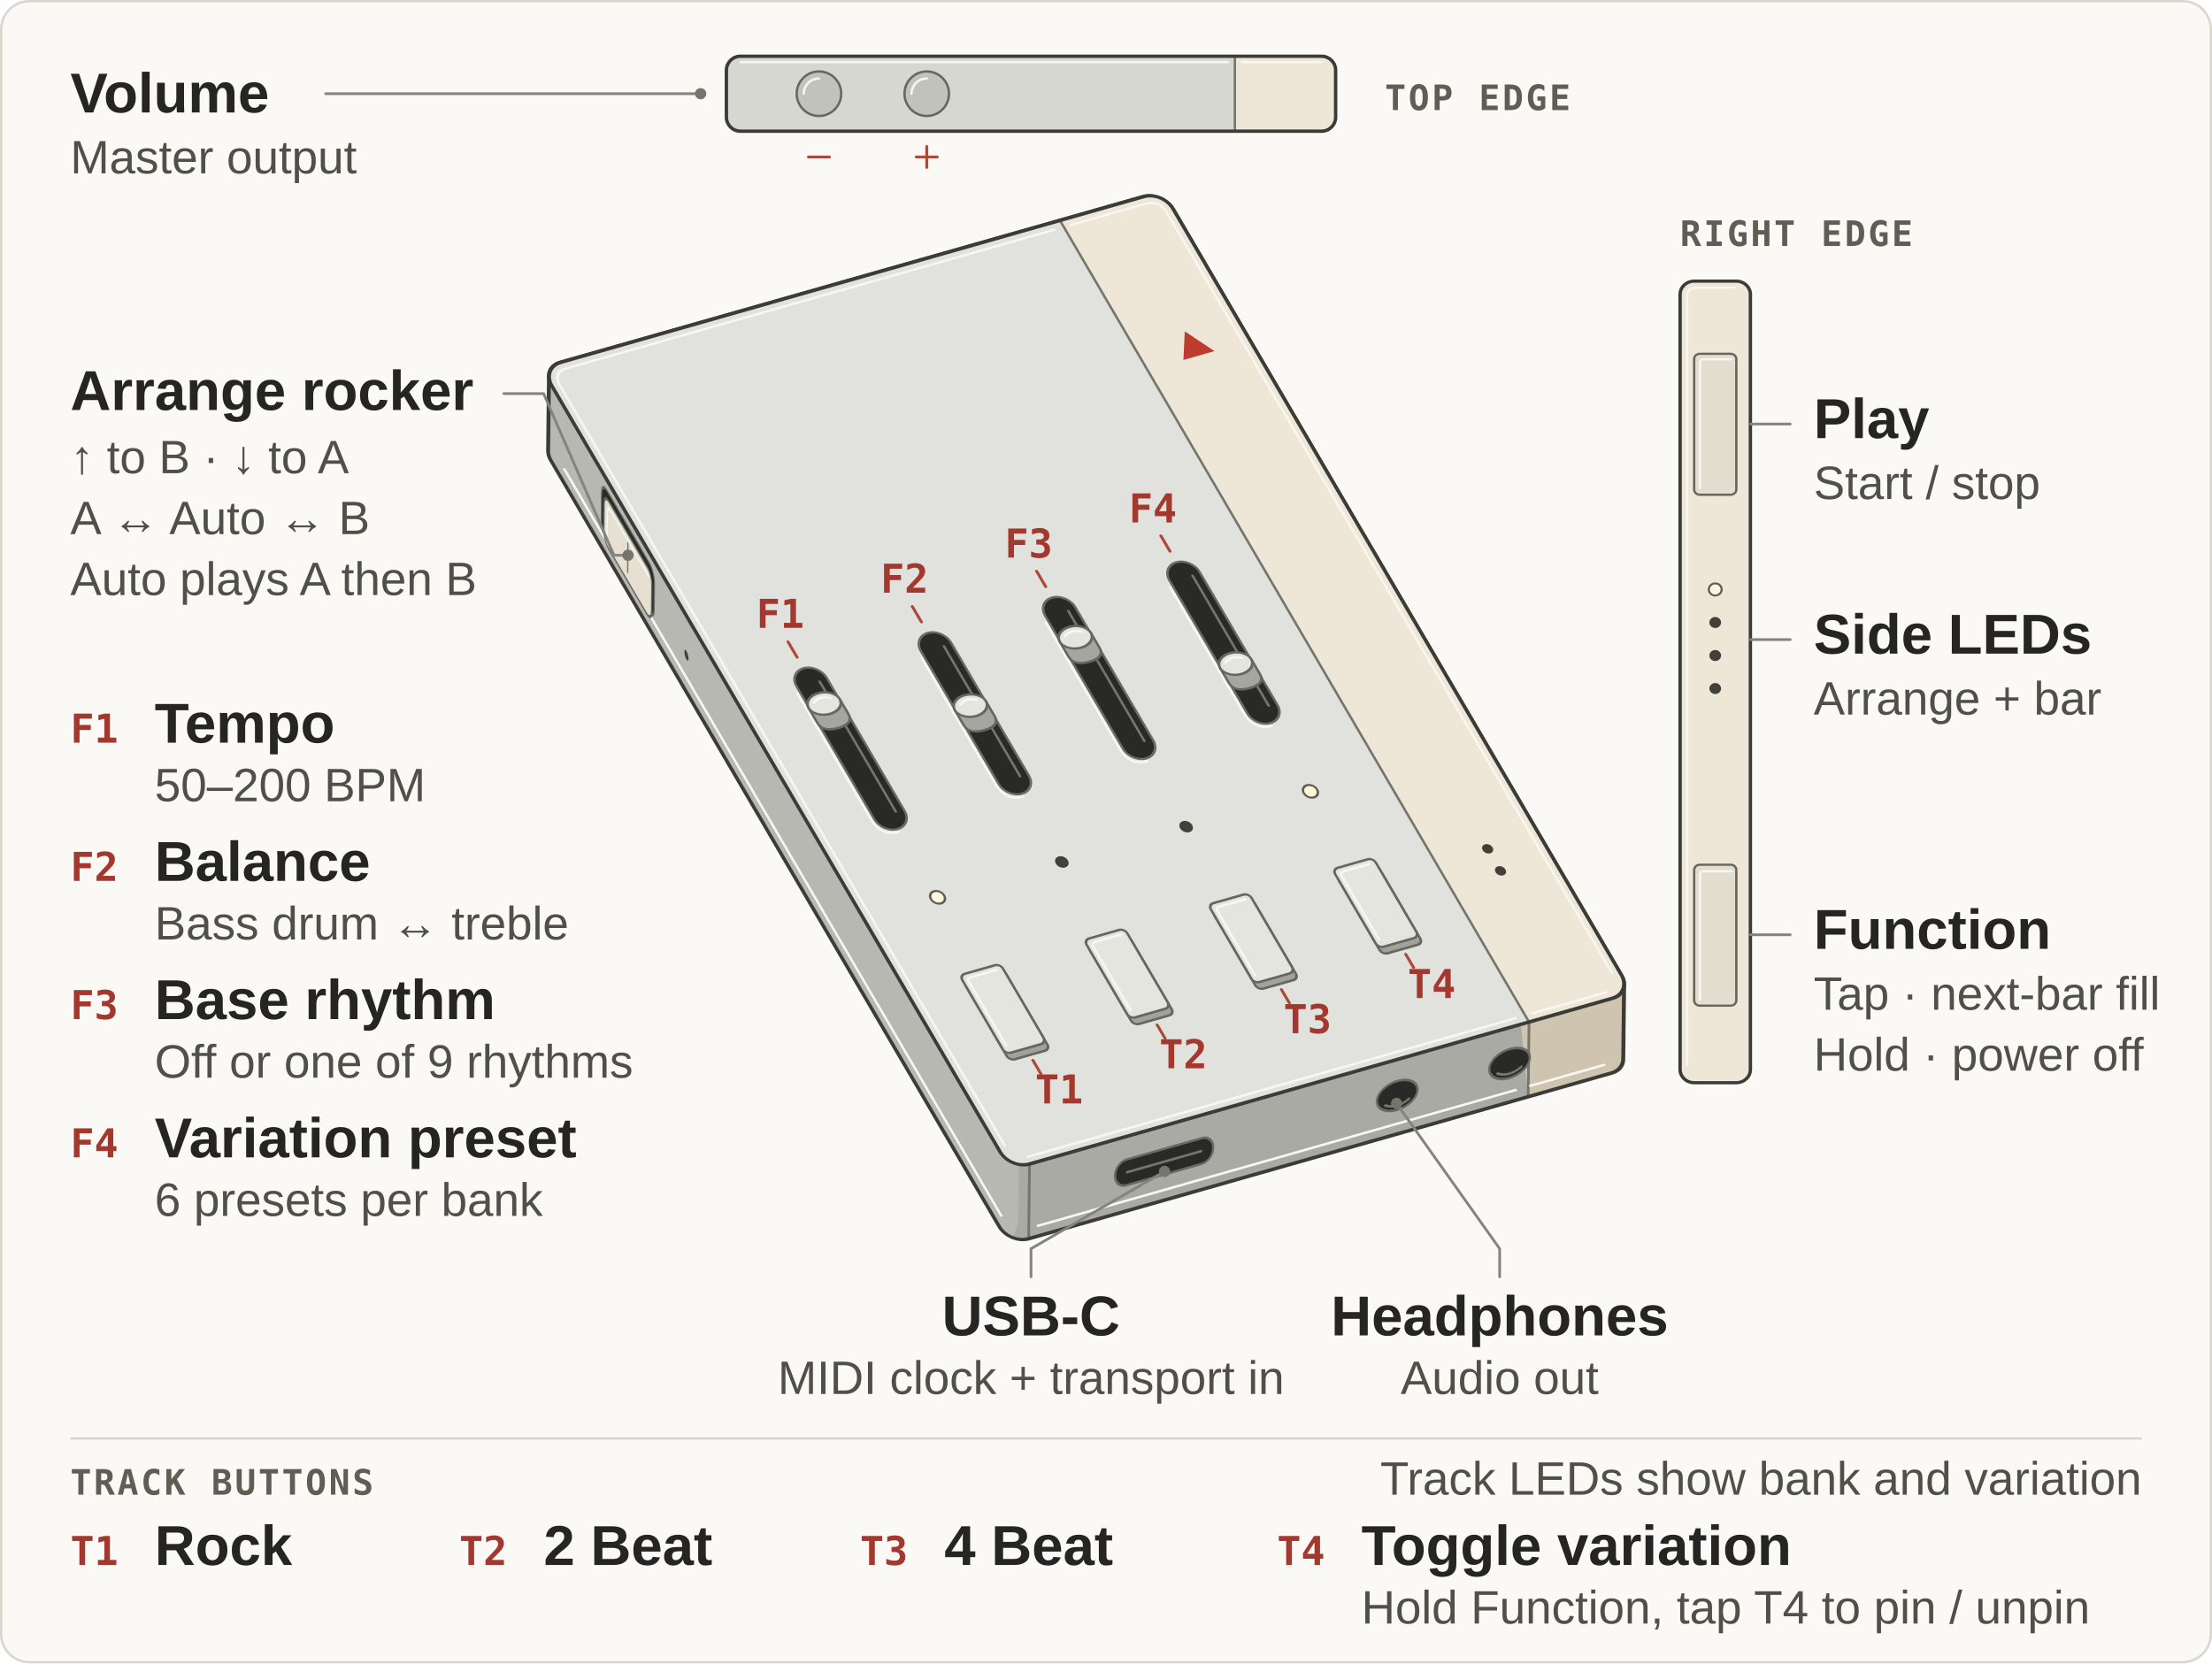
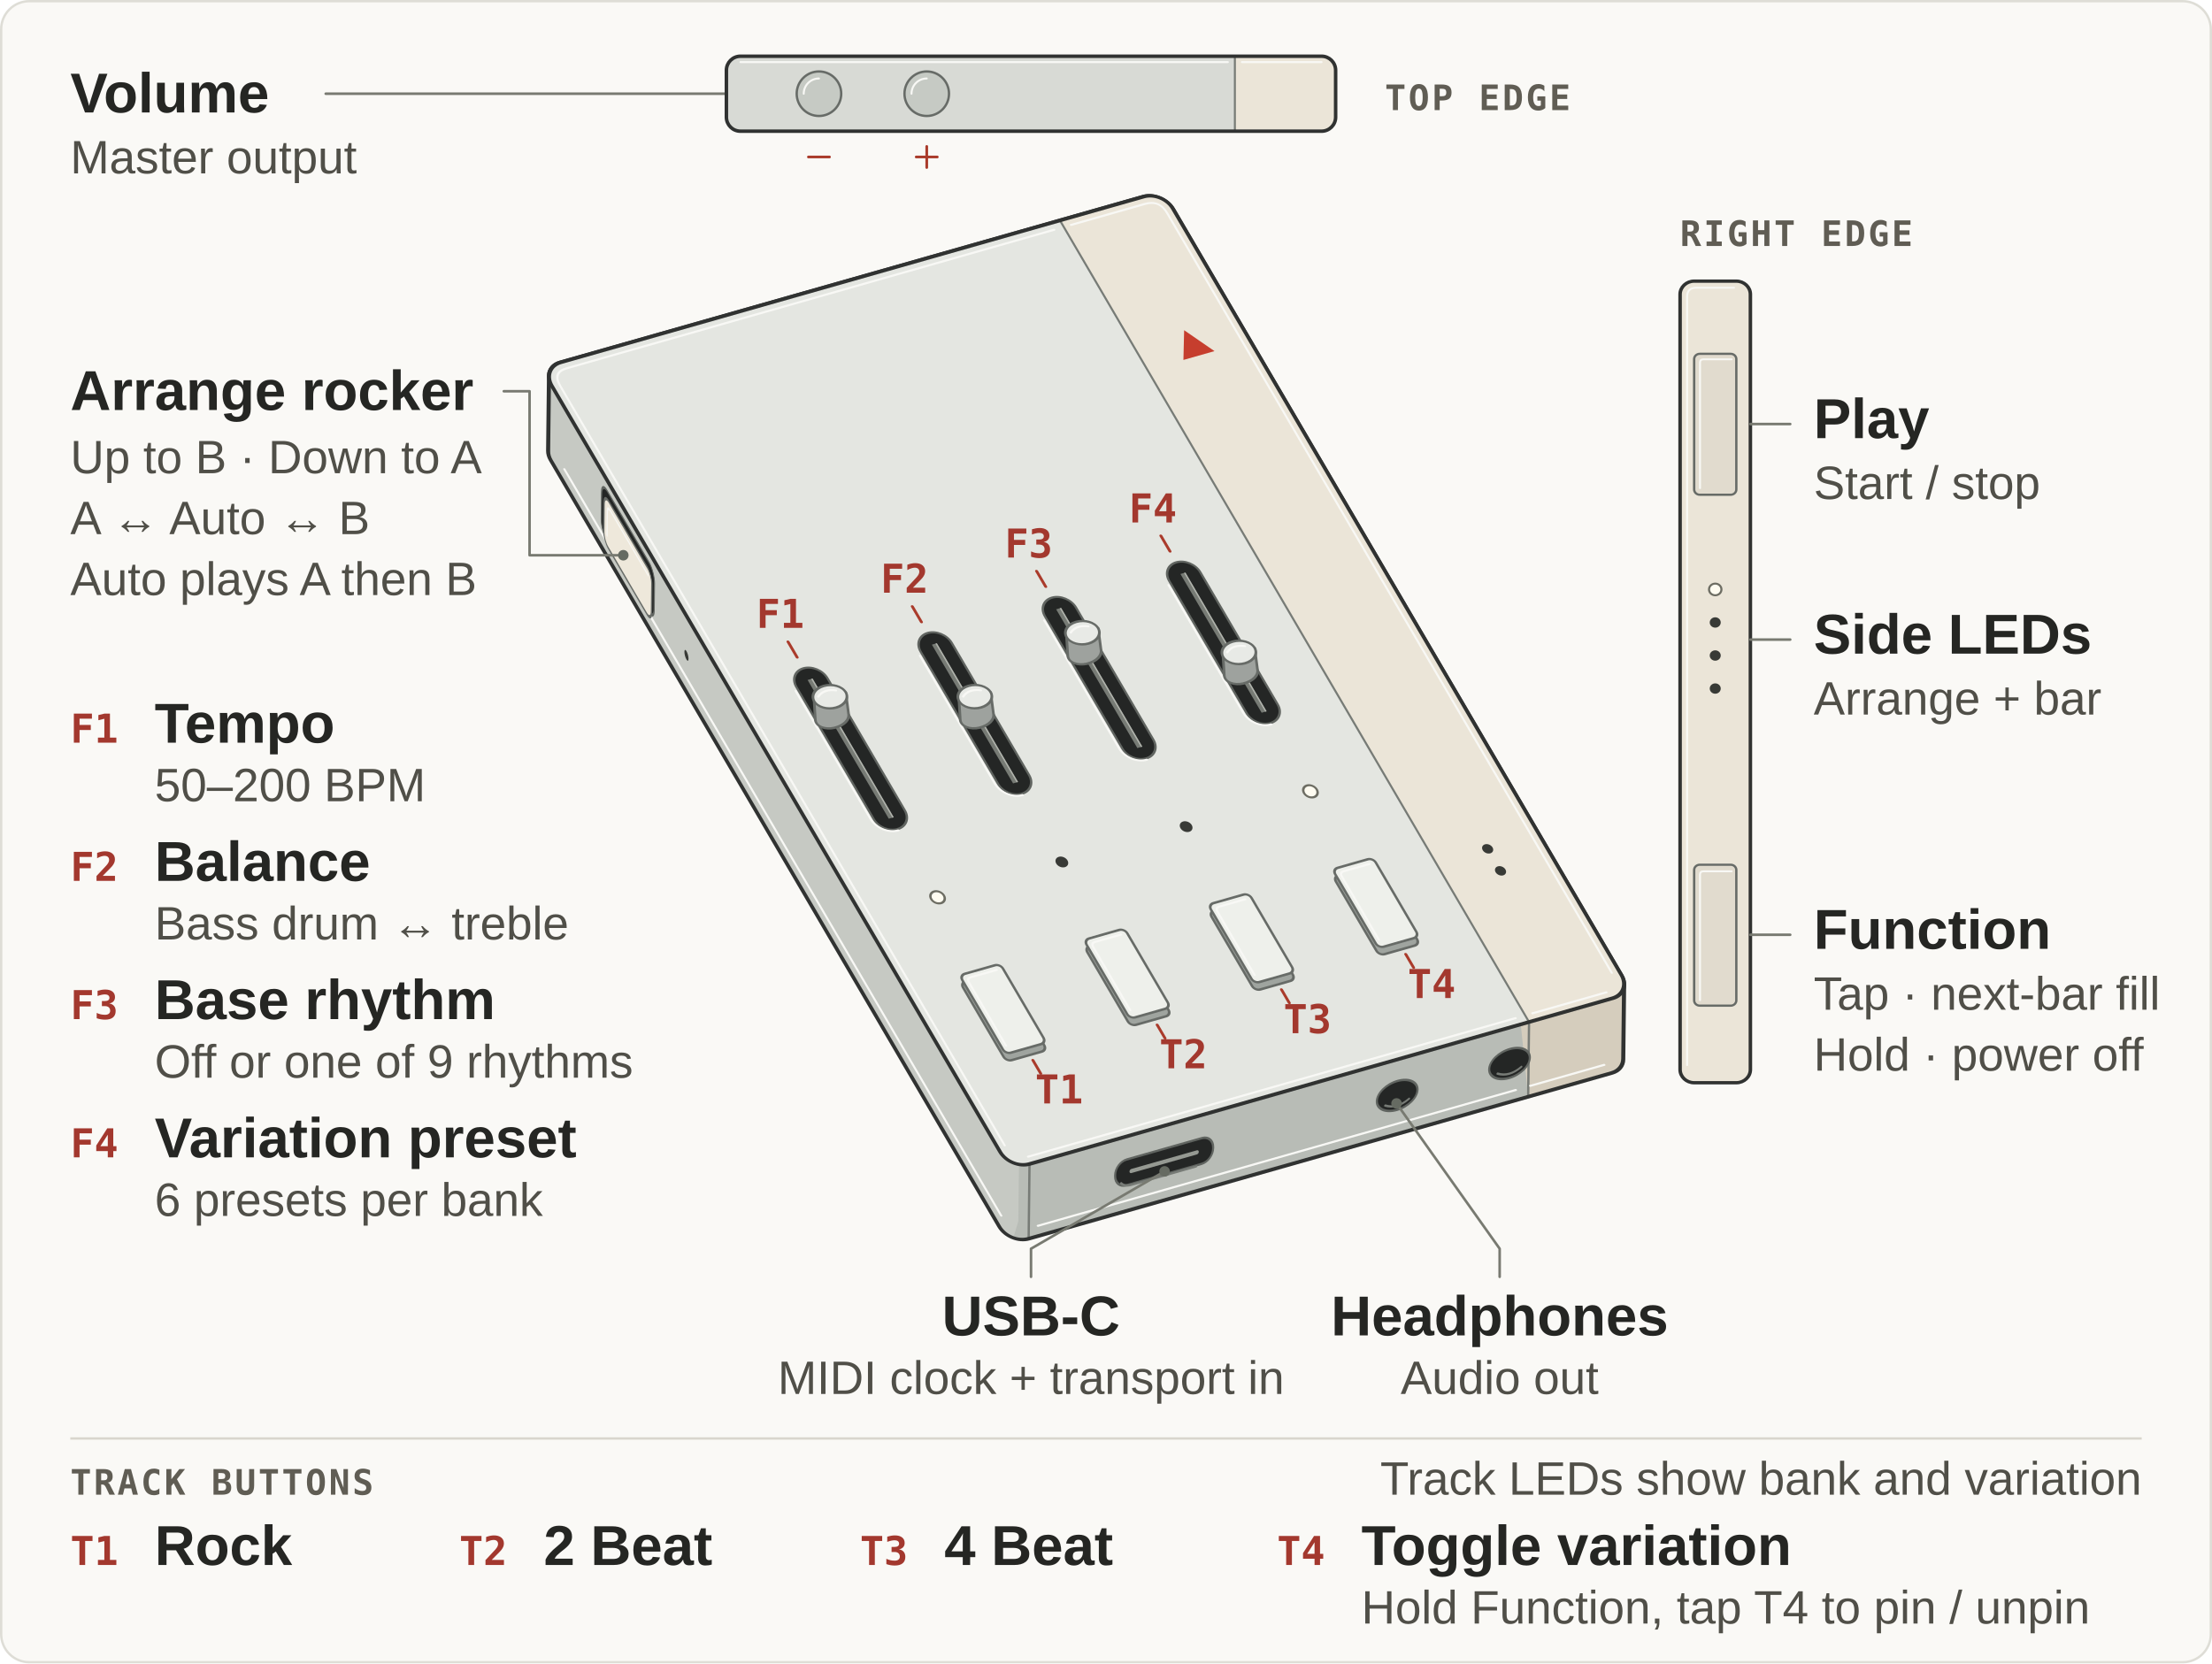
<svg xmlns="http://www.w3.org/2000/svg" xmlns:xlink="http://www.w3.org/1999/xlink" width="944" height="710" viewBox="0 0 944 710" role="img" aria-labelledby="title description">
  <style>
    .case, .key, .socket, .detail, .highlight, .leader, .guide {
      stroke-linecap: round;
      stroke-linejoin: round;
    }
-     .case { stroke: #3b3c38; stroke-width: 1.45; }
-     .key { stroke: #666760; stroke-width: 1; }
-     .socket { fill: #292a27; stroke: #696a63; stroke-width: .95; }
+     .case { stroke: #303231; stroke-width: 1.5; }
+     .key { stroke: #676b67; stroke-width: 1; }
+     .socket { fill: #242625; stroke: #606460; stroke-width: .9; }
    .detail, .highlight, .leader, .guide { fill: none; }
-     .detail { stroke: #74766d; stroke-width: 1; }
-     .highlight { stroke: #f7f6f0; stroke-width: 1; }
-     .leader { stroke: #85837b; stroke-width: 1.15; }
-     .guide { stroke: #ad4938; stroke-width: 1.2; }
+     .detail { stroke: #777b76; stroke-width: .85; }
+     .highlight { stroke: #f8f8f5; stroke-width: .85; }
+     .leader { stroke: #787a71; stroke-width: 1.1; }
+     .guide { stroke: #aa3b2b; stroke-width: 1.15; }
    .label, .note { font-family: "Instrument Sans", "Helvetica Neue", Arial, sans-serif; }
    .label { fill: #252623; font-size: 24px; font-weight: 700; }
    .note { fill: #504f48; font-size: 20px; }
    .id, .caption { font-family: "IBM Plex Mono", Menlo, monospace; font-weight: 600; }
    .id { fill: #a3382e; font-size: 17px; }
    .caption { fill: #605d54; font-size: 15px; letter-spacing: 1px; }
  </style>
  <defs>
    <path id="deck" d="M8 0h244a8 8 0 0 1 8 8v348a8 8 0 0 1-8 8H8a8 8 0 0 1-8-8V8a8 8 0 0 1 8-8Z" />
    <path id="shell" d="M.99 4.14A8 8 0 0 1 8 0h244a8 8 0 0 1 8 8v348                        a8 8 0 0 1-.99 3.86l-16 29A8 8 0 0 1 236 393H-8                        a8 8 0 0 1-8-8V37a8 8 0 0 1 .99-3.86Z" />
    <clipPath id="deck-clip">
      <use xlink:href="#deck" />
    </clipPath>
    <clipPath id="shell-clip">
      <use xlink:href="#shell" />
    </clipPath>
    <g id="fader">
-       <rect class="socket" x="-6.3" y="146" width="12.6" height="73" rx="6.3" />
-       <path class="detail" d="M3 153v59" />
-       <path class="highlight" d="M-7.5 155v57q0 8.2 7.3 8.2" />
+       <rect class="socket" x="-6.5" y="146" width="13" height="73" rx="6.5" />
+       <path d="M0 151v63" stroke="#777b75" stroke-width="2" />
+       <path d="M.8 151v63" stroke="#b0b3ac" stroke-width=".6" />
+       <path class="highlight" d="M-7.6 154v58a7.6 7.6 0 0 0 7.6 7.6" />
    </g>
    <g id="fader-cap">
-       <path class="key" fill="#a5a69f" d="M-6.5 0v6.7q0 4.4 6.5 4.4t6.5-4.4V0Z" />
-       <ellipse class="key" rx="6.5" ry="4.7" fill="#e5e5e0" />
-       <path class="highlight" d="M-3.5-1.5q3.5-2.2 7 0" />
+       <path class="key" fill="#9ea29e" d="M-6.6 0l-3.5 7.4             c-1.2 2.7 1.5 5 5.2 5.2c4 .2 7.3-1.6 8-3.9L6.6 0Z" />
+       <ellipse class="key" rx="6.6" ry="4.9" fill="#e8eae6" />
+       <path class="highlight" d="M-4.2-1.3q3.6-2.5 7.7-.5" />
    </g>
    <g id="track-key">
-       <rect class="key" x="-8.5" y="285.8" width="17" height="35.8" rx="2.2" fill="#a1a29b" />
-       <rect class="key" x="-8.5" y="282.8" width="17" height="35.8" rx="2.2" fill="#e5e5e0" />
-       <path class="highlight" d="M-6.5 315.3v-28.7q0-1.8 1.8-1.8H6" />
+       <rect class="key" x="-9.8" y="285.8" width="17" height="35.8" rx="2.2" fill="#9fa49f" />
+       <rect class="key" x="-8.5" y="282.8" width="17" height="35.8" rx="2.2" fill="#eef0eb" />
+       <path class="highlight" d="M-6.6 315.3v-28.7q0-1.8 1.8-1.8H6" />
    </g>
-     <circle id="led-off" r="2.5" fill="#41413a" />
-     <circle id="led-on" r="2.75" fill="#fff6dc" stroke="#5f5e55" stroke-width=".9" />
-     <circle id="leader-dot" r="2.4" fill="#76746b" />
+     <circle id="led-off" r="2.35" fill="#383a36" />
+     <circle id="led-on" r="2.65" fill="#fffcf1" stroke="#6d6d63" stroke-width=".9" />
+     <circle id="leader-dot" r="2.25" fill="#666b62" />
  </defs>
-   <rect x=".5" y=".5" width="943" height="709" rx="12" fill="#faf9f5" stroke="#d9d6cd" />
+   <rect x=".5" y=".5" width="943" height="709" rx="12" fill="#faf9f6" stroke="#deddd6" />
  <text class="label" x="30" y="48">Volume</text>
  <text class="note" x="30" y="74">Master output</text>
-   <path class="leader" d="M139 40h160" />
-   <use xlink:href="#leader-dot" x="299" y="40" />
+   <path class="leader" d="M139 40h171" />
  <g transform="translate(310 24)">
-     <rect width="260" height="32" rx="6" fill="#d6d7d1" />
-     <path d="M217 0h37a6 6 0 0 1 6 6v20a6 6 0 0 1-6 6h-37Z" fill="#eee6d6" />
+     <rect width="260" height="32" rx="6" fill="#d8dad5" />
+     <path d="M217 0h37a6 6 0 0 1 6 6v20a6 6 0 0 1-6 6h-37Z" fill="#ebe5d8" />
    <path class="detail" d="M217 0v32" />
    <path class="highlight" d="M6 2.5h208m6 0h34" />
-     <circle class="key" cx="39.5" cy="16" r="9.5" fill="#c1c2bb" />
-     <circle class="key" cx="85.5" cy="16" r="9.5" fill="#c1c2bb" />
+     <circle class="key" cx="39.5" cy="16" r="9.5" fill="#c6cac4" />
+     <circle class="key" cx="85.5" cy="16" r="9.5" fill="#c6cac4" />
    <path class="highlight" d="M33 16a6.5 6.5 0 0 1 6.5-6.5M79 16a6.5 6.5 0 0 1 6.5-6.5" />
    <rect class="case" width="260" height="32" rx="6" fill="none" />
  </g>
  <path class="guide" d="M345 67h9m37 0h9m-4.5-4.5v9" />
  <text class="caption" x="591" y="47">TOP EDGE</text>
  <g transform="matrix(1.02 -.29 .55 .94 231 157)">
-     <use xlink:href="#shell" fill="#b7b8b1" />
+     <use xlink:href="#shell" fill="#c6c9c3" />
    <g clip-path="url(#shell-clip)">
-       <path fill="#a8aaa3" d="M8 356h252v38H-16l8-9Z" />
-       <path fill="#cfc4af" d="M217 356h43v38h-59v-1Z" />
+       <path fill="#b8bcb6" d="M8 356h252v38H-16l8-9Z" />
+       <path fill="#d5cdbd" d="M217 356h43v38h-59v-1Z" />
      <path class="detail" d="M217 364l-16 29M8 364l-16 29" />
      <path class="highlight" d="M-13 42v339m11 8h200m6 0h31" />
    </g>
    <use xlink:href="#shell" class="case" fill="none" />
    <g transform="matrix(-.551724 1 0 1 0 0)">
      <rect class="socket" x="4" y="47" width="19" height="41" rx="4.2" />
-       <rect class="key" x="7" y="49" width="18" height="37" rx="3.5" fill="#e6e0d2" />
+       <rect class="key" x="7" y="49" width="18" height="37" rx="3.5" fill="#eee8db" />
      <path class="highlight" d="M9.5 83V54q0-2.5 2.5-2.5h9" />
-       <path class="detail" d="M10.5 67.5h11" />
-       <circle cx="15" cy="113" r="1.6" fill="#41413a" />
+       <circle cx="15" cy="113" r="1.6" fill="#383a36" />
    </g>
    <g transform="matrix(1 0 -.551724 1 0 364)">
      <rect class="socket" x="44" y="9" width="41" height="10" rx="4.8" />
-       <path class="detail" d="M49 14h31" />
+       <rect x="50" y="13.2" width="29" height="1.6" rx=".8" fill="#959992" />
      <ellipse class="socket" cx="162" cy="14" rx="8.5" ry="5.6" />
      <ellipse class="socket" cx="209" cy="14" rx="8.5" ry="5.6" />
-       <path class="detail" d="M157 16.6q5 2.7 10 0m37 0q5 2.7 10 0" />
+       <path class="detail" d="M46.5 17.6q1.5 1.8 4.5 1.8h27                              M157 16.6q5 2.7 10 0m37 0q5 2.7 10 0" />
    </g>
-     <use xlink:href="#deck" fill="#e1e1dd" />
-     <path d="M217 0h43v364h-43Z" clip-path="url(#deck-clip)" fill="#eee6d6" />
+     <use xlink:href="#deck" fill="#e4e6e1" />
+     <path d="M217 0h43v364h-43Z" clip-path="url(#deck-clip)" fill="#ebe5d8" />
    <path class="detail" d="M217 0v364" />
    <path class="highlight" d="M3 354V9q0-6 6-6h204m7 0h31q6 0 6 6v345M9 361h204m7 0h31" />
    <use xlink:href="#deck" class="case" fill="none" />
-     <path d="M238.5 57l6.5 11h-13Z" fill="#bd3c2e" />
-     <circle cx="238.5" cy="292" r="2.05" fill="#41413a" />
-     <circle cx="238.5" cy="302" r="2.05" fill="#41413a" />
+     <path d="M238.5 56.5l6.5 11.5h-13Z" fill="#c63e2e" />
+     <circle cx="238.5" cy="292" r="2.05" fill="#383a36" />
+     <circle cx="238.5" cy="302" r="2.05" fill="#383a36" />
    <use xlink:href="#fader" x="31" />
    <use xlink:href="#fader" x="83" />
    <use xlink:href="#fader" x="135" />
    <use xlink:href="#fader" x="187" />
-     <use xlink:href="#fader-cap" x="31" y="162" />
-     <use xlink:href="#fader-cap" x="83" y="179" />
-     <use xlink:href="#fader-cap" x="135" y="164" />
-     <use xlink:href="#fader-cap" x="187" y="192" />
+     <use xlink:href="#fader-cap" x="34.5" y="160" />
+     <use xlink:href="#fader-cap" x="86.5" y="176" />
+     <use xlink:href="#fader-cap" x="138.5" y="163" />
+     <use xlink:href="#fader-cap" x="190.5" y="188" />
    <use xlink:href="#led-on" x="31" y="250" />
    <use xlink:href="#led-off" x="83" y="250" />
    <use xlink:href="#led-off" x="135" y="250" />
    <use xlink:href="#led-on" x="187" y="250" />
    <use xlink:href="#track-key" x="31" />
    <use xlink:href="#track-key" x="83" />
    <use xlink:href="#track-key" x="135" />
    <use xlink:href="#track-key" x="187" />
    <path class="guide" d="M31 134v7m52-7v7m52-7v7m52-7v7                            M31 324v6m52-6v6m52-6v6m52-6v6" />
  </g>
  <g class="id" text-anchor="middle">
    <text x="333" y="268">F1</text>
    <text x="386" y="253">F2</text>
    <text x="439" y="238">F3</text>
    <text x="492" y="223">F4</text>
    <text x="452" y="471">T1</text>
    <text x="505" y="456">T2</text>
    <text x="558" y="441">T3</text>
    <text x="611" y="426">T4</text>
  </g>
-   <path class="leader" d="M215 168h17l30 69h6" />
-   <use xlink:href="#leader-dot" x="268" y="237" />
+   <path class="leader" d="M215 167h11v70h40" />
+   <use xlink:href="#leader-dot" x="266" y="237" />
  <text class="label" x="30" y="175">Arrange rocker</text>
-   <text class="note" x="30" y="202">↑ to B · ↓ to A</text>
+   <text class="note" x="30" y="202">Up to B · Down to A</text>
  <text class="note" x="30" y="228">A ↔ Auto ↔ B</text>
  <text class="note" x="30" y="254">Auto plays A then B</text>
  <g class="id">
    <text x="30" y="317">F1</text>
    <text x="30" y="376">F2</text>
    <text x="30" y="435">F3</text>
    <text x="30" y="494">F4</text>
  </g>
  <g class="label">
    <text x="66" y="317">Tempo</text>
    <text x="66" y="376">Balance</text>
    <text x="66" y="435">Base rhythm</text>
    <text x="66" y="494">Variation preset</text>
  </g>
  <g class="note">
    <text x="66" y="342">50–200 BPM</text>
    <text x="66" y="401">Bass drum ↔ treble</text>
    <text x="66" y="460">Off or one of 9 rhythms</text>
    <text x="66" y="519">6 presets per bank</text>
  </g>
  <text class="caption" x="717" y="105">RIGHT EDGE</text>
  <g transform="translate(717 120) scale(1 .94)">
-     <rect class="case" width="30" height="364" rx="6" fill="#eee6d6" />
+     <rect class="case" width="30" height="364" rx="6" fill="#ebe5d8" />
    <path class="highlight" d="M3 356V7q0-4 4-4h16" />
-     <rect class="key" x="6" y="33" width="18" height="64" rx="2.4" fill="#e3ddcf" />
-     <rect class="key" x="6" y="265" width="18" height="64" rx="2.4" fill="#e3ddcf" />
+     <rect class="key" x="6" y="33" width="18" height="64" rx="2.4" fill="#e1dbce" />
+     <rect class="key" x="6" y="265" width="18" height="64" rx="2.4" fill="#e1dbce" />
    <path class="highlight" d="M8.5 94V37q0-1.5 1.5-1.5h12m-13.5 291v-57q0-1.5 1.5-1.5h12" />
    <use xlink:href="#led-on" x="15" y="140" />
    <use xlink:href="#led-off" x="15" y="155" />
    <use xlink:href="#led-off" x="15" y="170" />
    <use xlink:href="#led-off" x="15" y="185" />
  </g>
  <path class="leader" d="M747 181h17m-17 92h17m-17 126h17" />
  <text class="label" x="774" y="187">Play</text>
  <text class="note" x="774" y="213">Start / stop</text>
  <text class="label" x="774" y="279">Side LEDs</text>
  <text class="note" x="774" y="305">Arrange + bar</text>
  <text class="label" x="774" y="405">Function</text>
  <text class="note" x="774" y="431">Tap · next-bar fill</text>
  <text class="note" x="774" y="457">Hold · power off</text>
  <path class="leader" d="M497 500l-57 33v12m156-74l44 62v12" />
  <use xlink:href="#leader-dot" x="497" y="500" />
  <use xlink:href="#leader-dot" x="596" y="471" />
  <g text-anchor="middle">
    <text class="label" x="440" y="570">USB-C</text>
    <text class="note" x="440" y="595">MIDI clock + transport in</text>
    <text class="label" x="640" y="570">Headphones</text>
    <text class="note" x="640" y="595">Audio out</text>
  </g>
  <path d="M30 614h884" stroke="#d9d6cd" />
  <text class="caption" x="30" y="638">TRACK BUTTONS</text>
  <text class="note" x="914" y="638" text-anchor="end">Track LEDs show bank and variation</text>
  <g class="id">
    <text x="30" y="668">T1</text>
    <text x="196" y="668">T2</text>
    <text x="367" y="668">T3</text>
    <text x="545" y="668">T4</text>
  </g>
  <g class="label">
    <text x="66" y="668">Rock</text>
    <text x="232" y="668">2 Beat</text>
    <text x="403" y="668">4 Beat</text>
    <text x="581" y="668">Toggle variation</text>
  </g>
  <text class="note" x="581" y="693">Hold Function, tap T4 to pin / unpin</text>
</svg>
